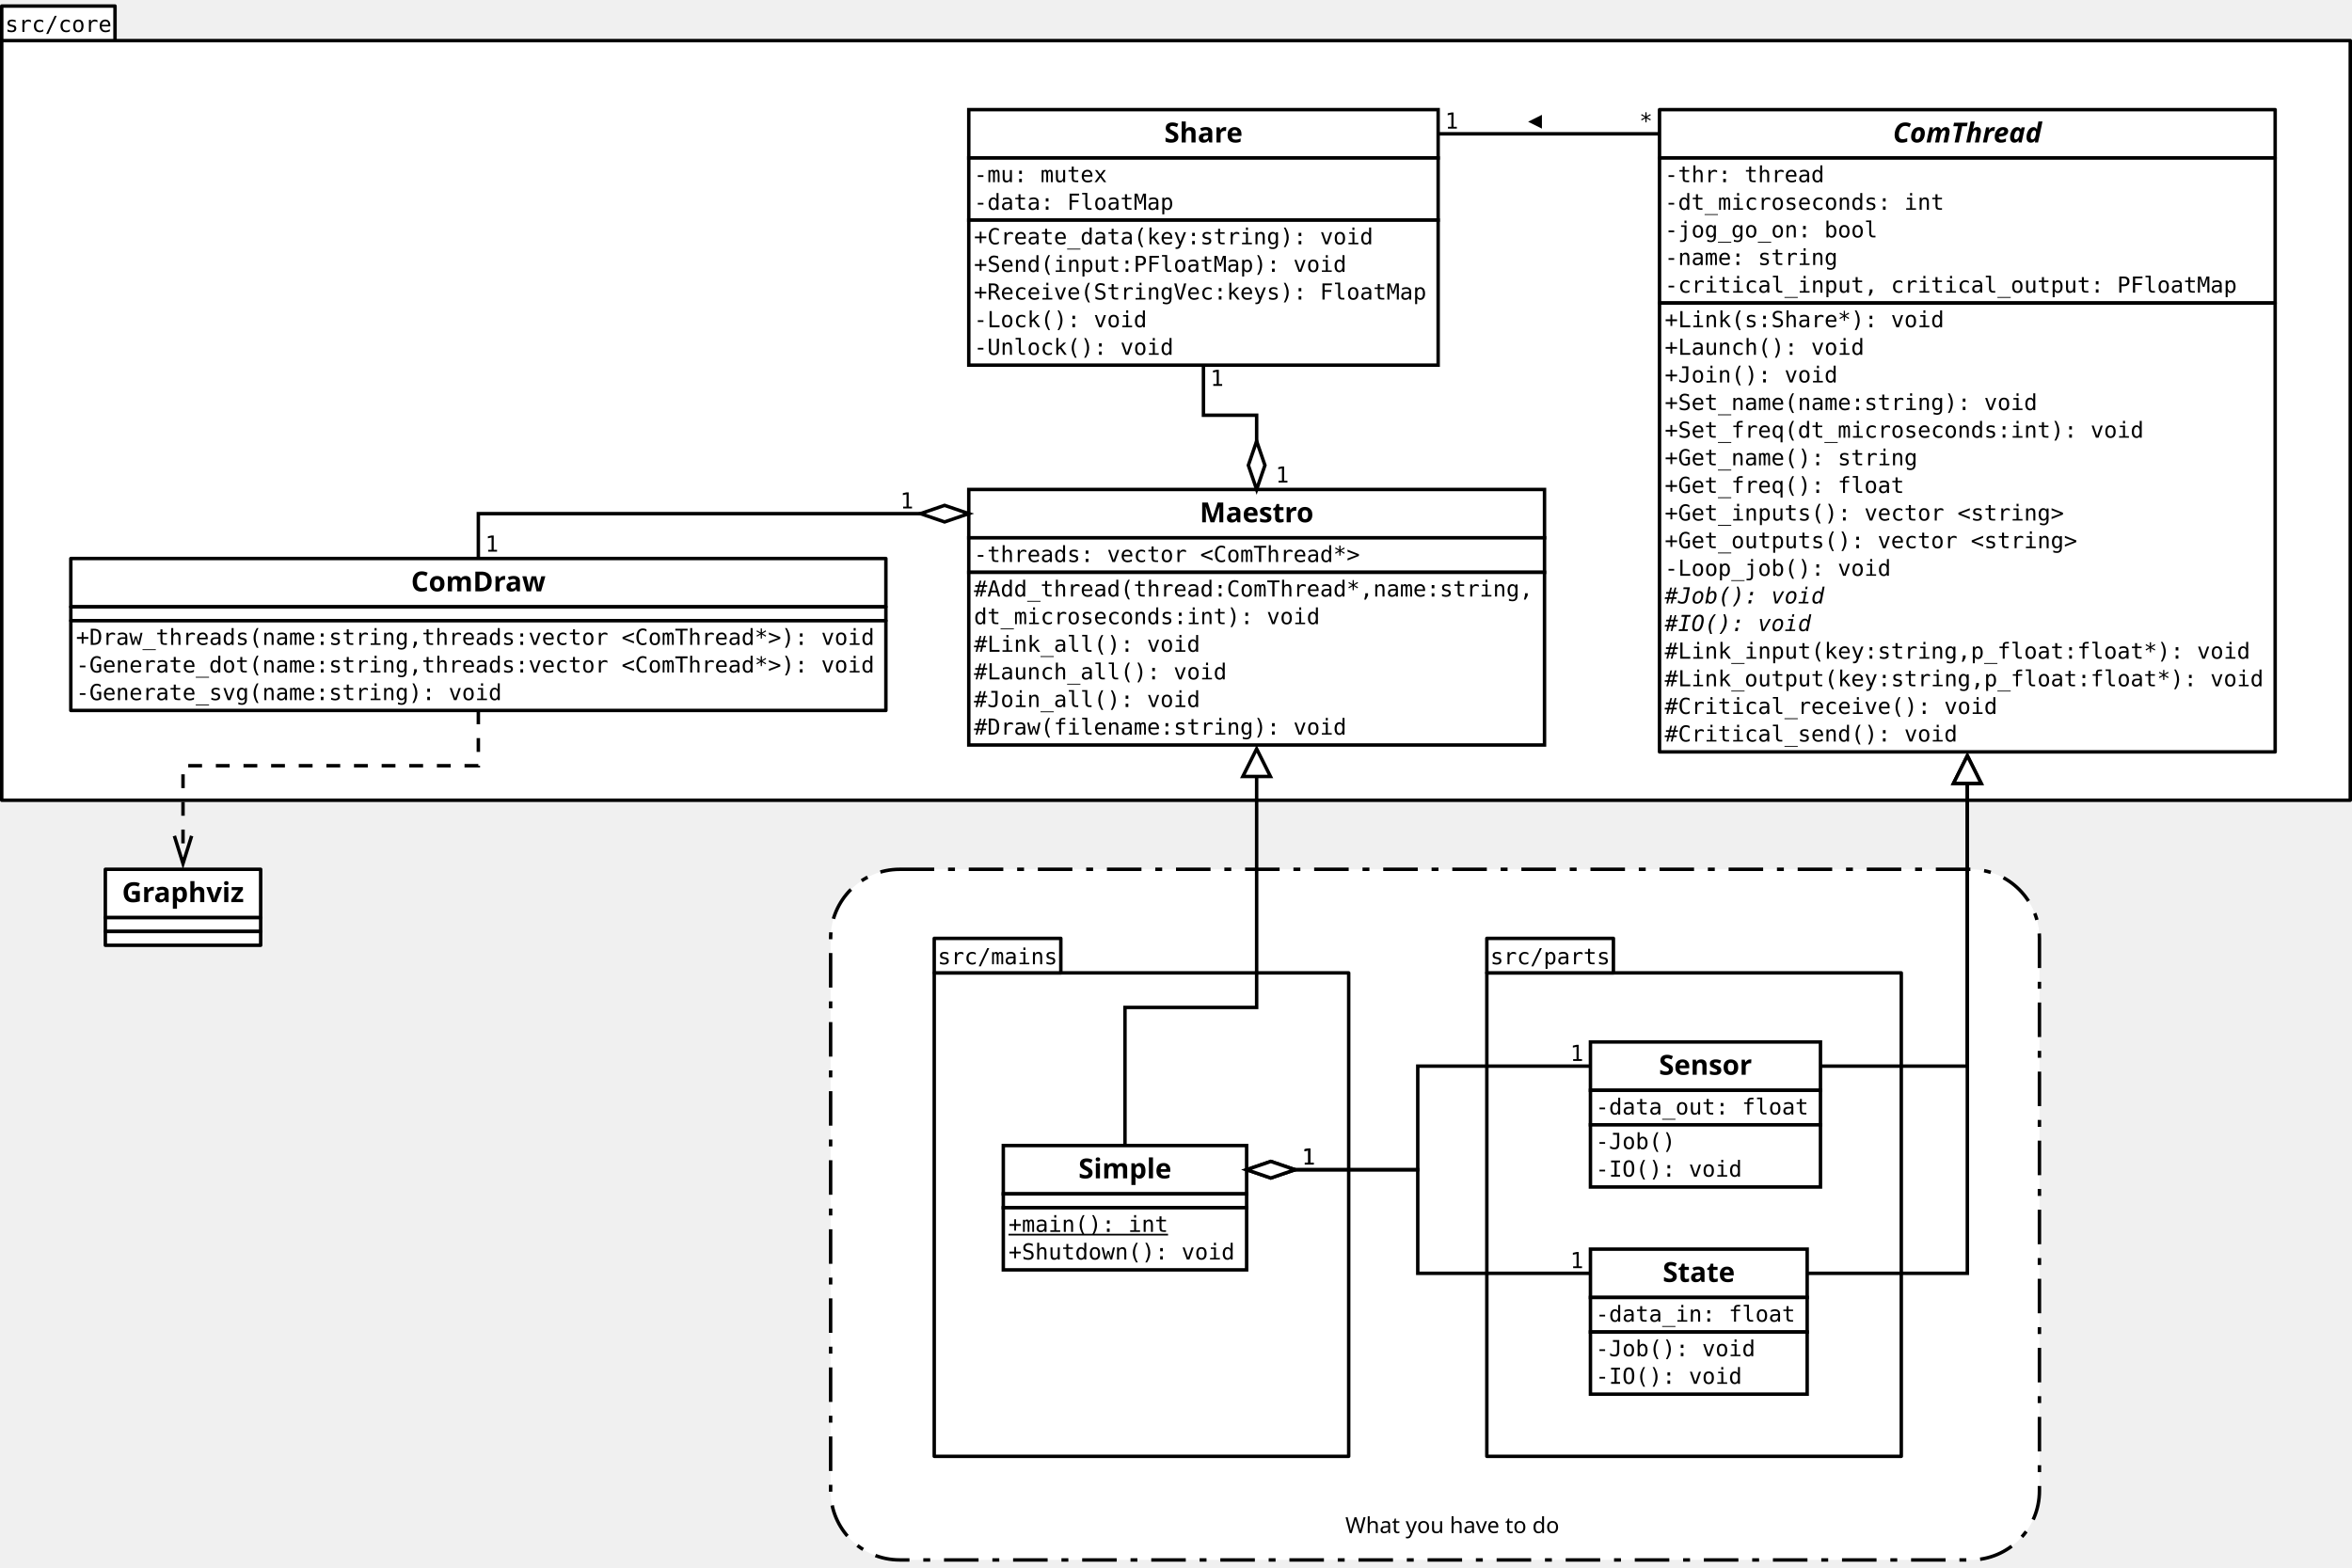
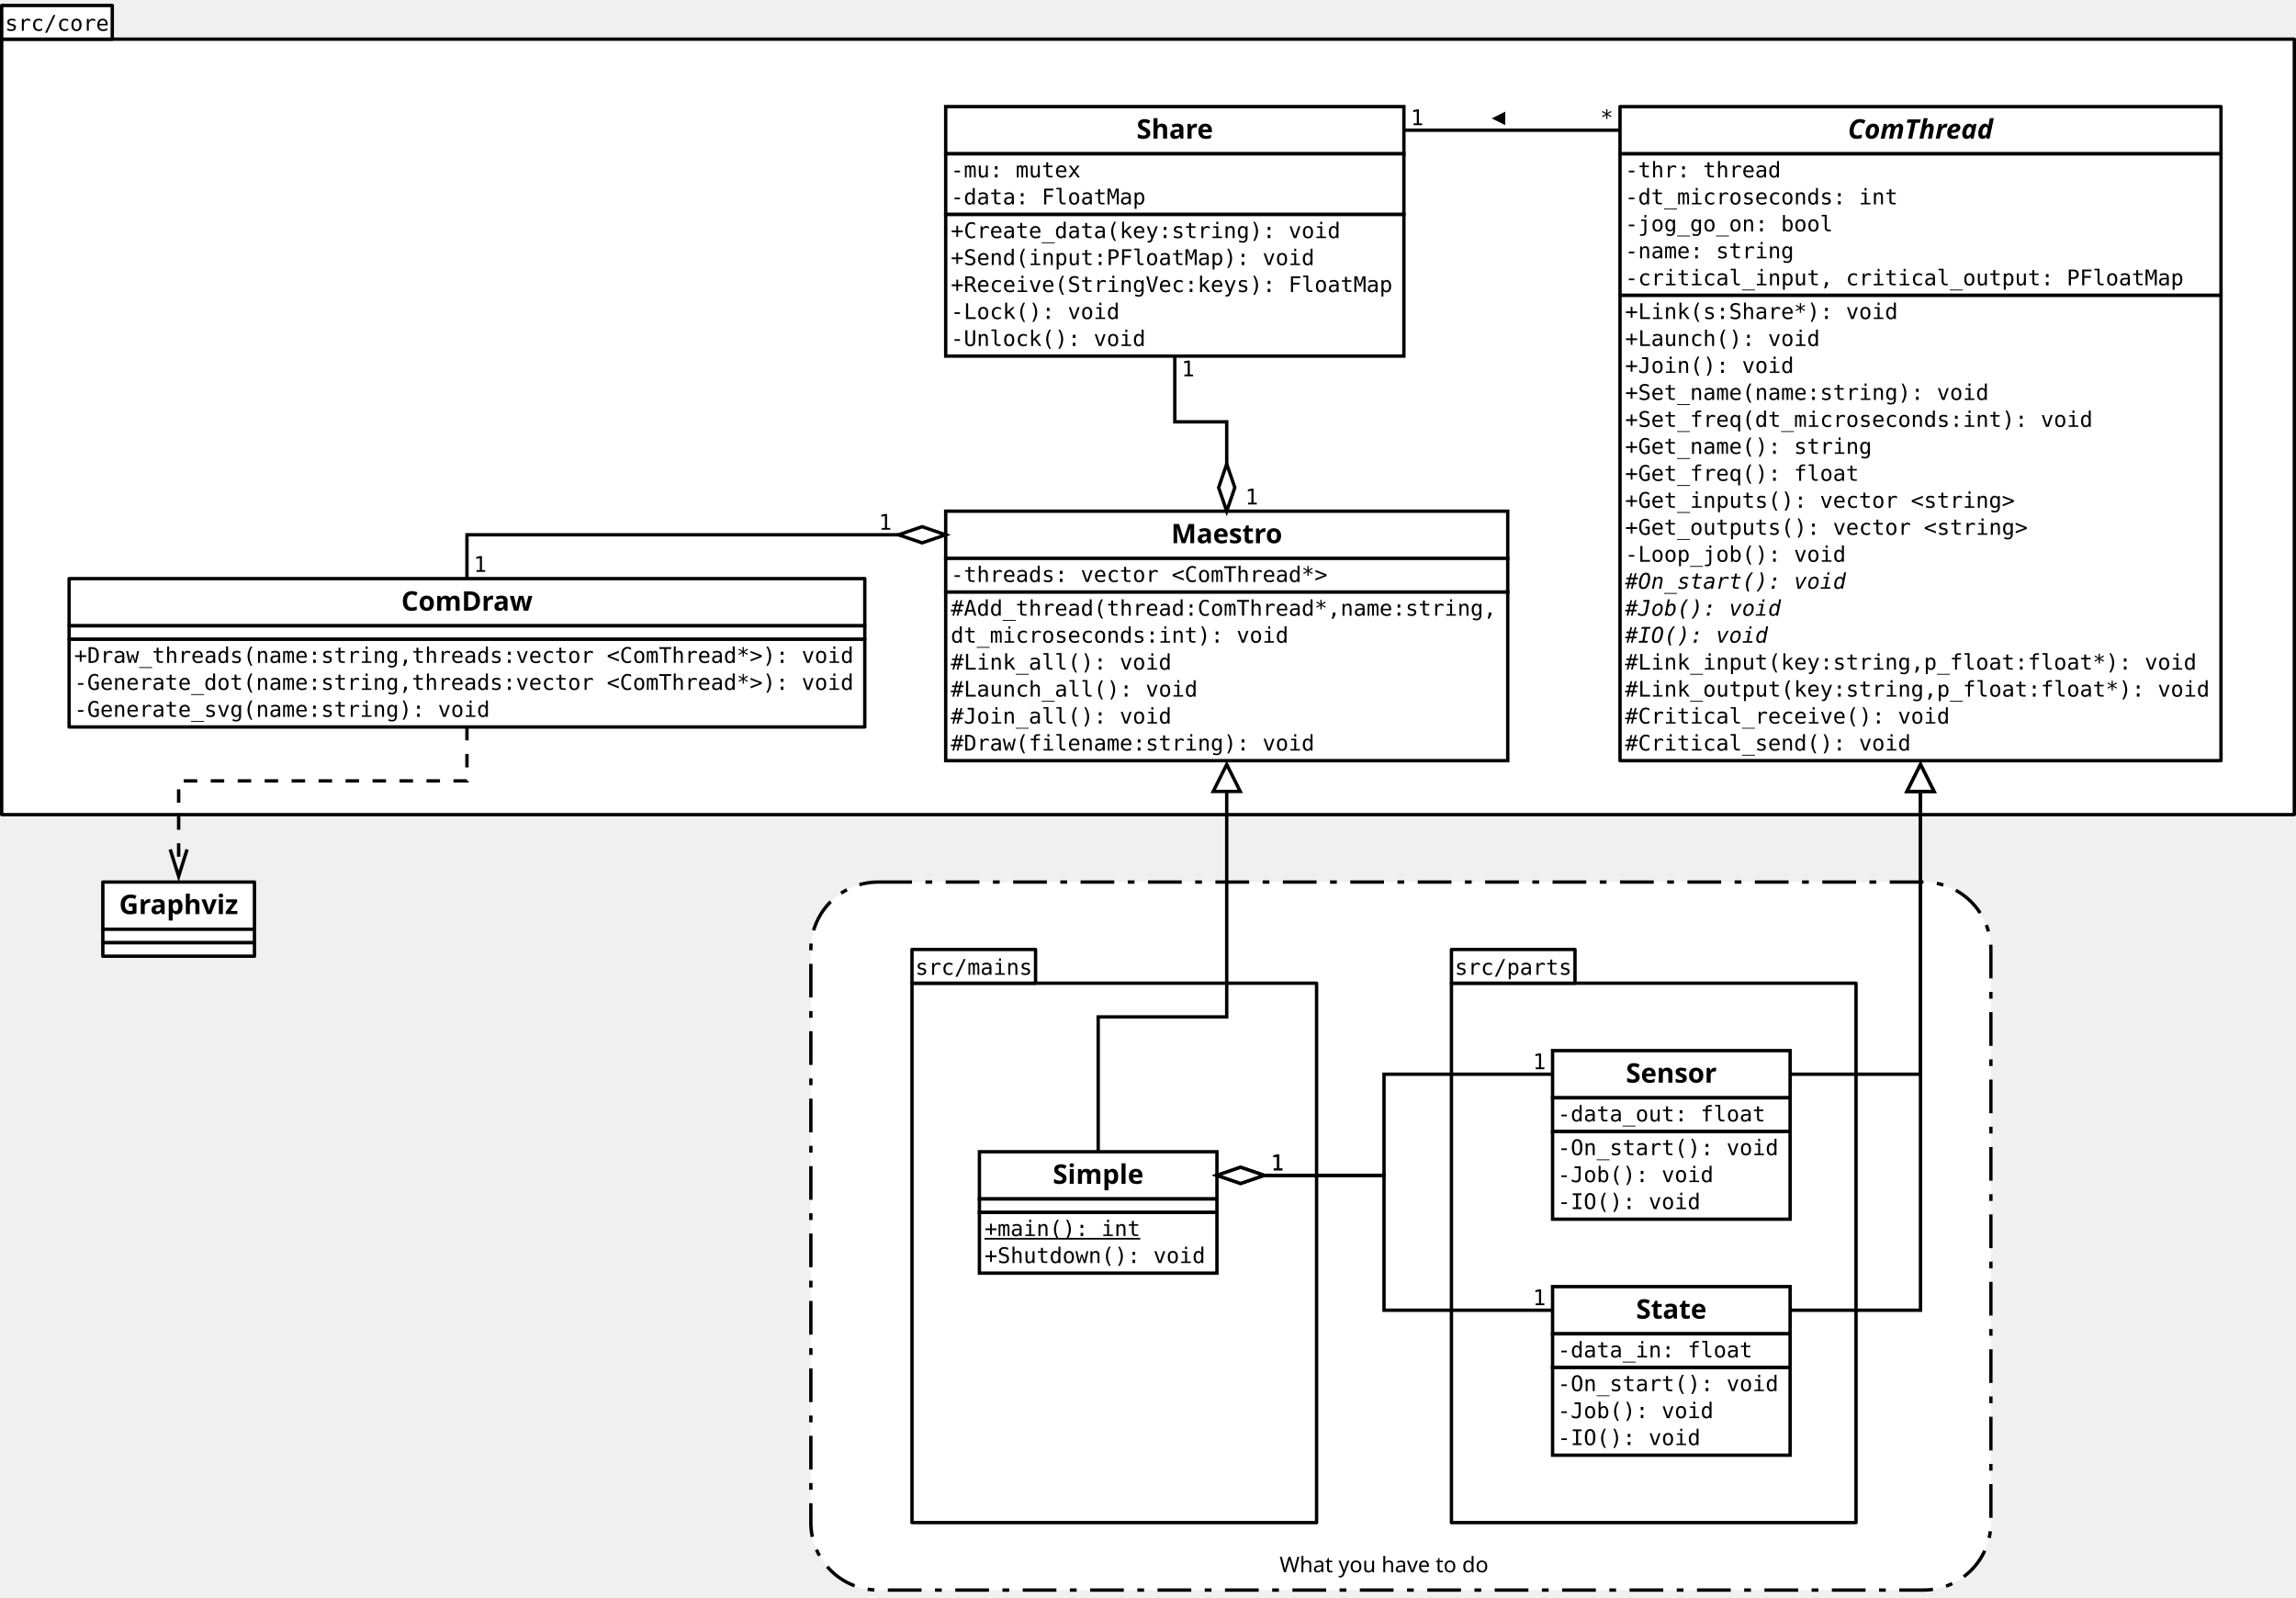
- <svg xmlns="http://www.w3.org/2000/svg" width="69cm" height="46cm" viewBox="-41 59 1362 903">
-   <g>
-     <rect style="fill: #ffffff" x="440" y="560" width="700" height="400" rx="40" ry="40" />
-     <rect style="fill: none; fill-opacity:0; stroke-width: 2; stroke-linejoin: round; stroke-dasharray: 20 8 4 8; stroke: #000000" x="440" y="560" width="700" height="400" rx="40" ry="40" />
-   </g>
-   <g>
-     <rect style="fill: #ffffff" x="500" y="620" width="240" height="280" />
-     <rect style="fill: none; fill-opacity:0; stroke-width: 2; stroke-linejoin: round; stroke: #000000" x="500" y="620" width="240" height="280" />
+ <svg xmlns="http://www.w3.org/2000/svg" width="69cm" height="48cm" viewBox="-41 39 1362 943">
+   <g>
+     <rect style="fill: #ffffff" x="440" y="560" width="700" height="420" rx="40" ry="40" />
+     <rect style="fill: none; fill-opacity:0; stroke-width: 2; stroke-linejoin: round; stroke-dasharray: 20 8 4 8; stroke: #000000" x="440" y="560" width="700" height="420" rx="40" ry="40" />
+   </g>
+   <g>
+     <rect style="fill: #ffffff" x="500" y="620" width="240" height="320" />
+     <rect style="fill: none; fill-opacity:0; stroke-width: 2; stroke-linejoin: round; stroke: #000000" x="500" y="620" width="240" height="320" />
    <rect style="fill: #ffffff" x="500" y="600" width="73.3" height="20" />
    <rect style="fill: none; fill-opacity:0; stroke-width: 2; stroke-linejoin: round; stroke: #000000" x="500" y="600" width="73.3" height="20" />
    <text font-size="12.8" style="fill: #000000;text-anchor:start;font-family:monospace;font-style:normal;font-weight:normal" x="502" y="615">src/mains</text>
  </g>
  <g>
-     <rect style="fill: #ffffff" x="820" y="620" width="240" height="280" />
-     <rect style="fill: none; fill-opacity:0; stroke-width: 2; stroke-linejoin: round; stroke: #000000" x="820" y="620" width="240" height="280" />
+     <rect style="fill: #ffffff" x="820" y="620" width="240" height="320" />
+     <rect style="fill: none; fill-opacity:0; stroke-width: 2; stroke-linejoin: round; stroke: #000000" x="820" y="620" width="240" height="320" />
    <rect style="fill: #ffffff" x="820" y="600" width="73.3" height="20" />
    <rect style="fill: none; fill-opacity:0; stroke-width: 2; stroke-linejoin: round; stroke: #000000" x="820" y="600" width="73.3" height="20" />
    <text font-size="12.8" style="fill: #000000;text-anchor:start;font-family:monospace;font-style:normal;font-weight:normal" x="822" y="615">src/parts</text>
  </g>
  <g>
-     <rect style="fill: #ffffff" x="-40" y="80" width="1360" height="440" />
-     <rect style="fill: none; fill-opacity:0; stroke-width: 2; stroke-linejoin: round; stroke: #000000" x="-40" y="80" width="1360" height="440" />
-     <rect style="fill: #ffffff" x="-40" y="60" width="65.6" height="20" />
-     <rect style="fill: none; fill-opacity:0; stroke-width: 2; stroke-linejoin: round; stroke: #000000" x="-40" y="60" width="65.6" height="20" />
-     <text font-size="12.8" style="fill: #000000;text-anchor:start;font-family:monospace;font-style:normal;font-weight:normal" x="-38" y="75">src/core</text>
-   </g>
-   <g>
-     <rect style="fill: #ffffff" x="920" y="120" width="356.5" height="28" />
-     <rect style="fill: none; fill-opacity:0; stroke-width: 2; stroke-linejoin: round; stroke: #000000" x="920" y="120" width="356.5" height="28" />
-     <text font-size="16" style="fill: #000000;text-anchor:middle;font-family:sans-serif;font-style:italic;font-weight:700" x="1098.25" y="139">ComThread</text>
-     <rect style="fill: #ffffff" x="920" y="148" width="356.5" height="84" />
-     <rect style="fill: none; fill-opacity:0; stroke-width: 2; stroke-linejoin: round; stroke: #000000" x="920" y="148" width="356.5" height="84" />
-     <text font-size="12.8" style="fill: #000000;text-anchor:start;font-family:monospace;font-style:normal;font-weight:normal" x="923" y="162">-thr: thread</text>
-     <text font-size="12.8" style="fill: #000000;text-anchor:start;font-family:monospace;font-style:normal;font-weight:normal" x="923" y="178">-dt_microseconds: int</text>
-     <text font-size="12.8" style="fill: #000000;text-anchor:start;font-family:monospace;font-style:normal;font-weight:normal" x="923" y="194">-jog_go_on: bool</text>
-     <text font-size="12.8" style="fill: #000000;text-anchor:start;font-family:monospace;font-style:normal;font-weight:normal" x="923" y="210">-name: string</text>
-     <text font-size="12.8" style="fill: #000000;text-anchor:start;font-family:monospace;font-style:normal;font-weight:normal" x="923" y="226">-critical_input, critical_output: PFloatMap</text>
-     <rect style="fill: #ffffff" x="920" y="232" width="356.5" height="260" />
-     <rect style="fill: none; fill-opacity:0; stroke-width: 2; stroke-linejoin: round; stroke: #000000" x="920" y="232" width="356.5" height="260" />
-     <text font-size="12.8" style="fill: #000000;text-anchor:start;font-family:monospace;font-style:normal;font-weight:normal" x="923" y="246">+Link(s:Share*): void</text>
-     <text font-size="12.8" style="fill: #000000;text-anchor:start;font-family:monospace;font-style:normal;font-weight:normal" x="923" y="262">+Launch(): void</text>
-     <text font-size="12.8" style="fill: #000000;text-anchor:start;font-family:monospace;font-style:normal;font-weight:normal" x="923" y="278">+Join(): void</text>
-     <text font-size="12.8" style="fill: #000000;text-anchor:start;font-family:monospace;font-style:normal;font-weight:normal" x="923" y="294">+Set_name(name:string): void</text>
-     <text font-size="12.8" style="fill: #000000;text-anchor:start;font-family:monospace;font-style:normal;font-weight:normal" x="923" y="310">+Set_freq(dt_microseconds:int): void</text>
-     <text font-size="12.8" style="fill: #000000;text-anchor:start;font-family:monospace;font-style:normal;font-weight:normal" x="923" y="326">+Get_name(): string</text>
-     <text font-size="12.8" style="fill: #000000;text-anchor:start;font-family:monospace;font-style:normal;font-weight:normal" x="923" y="342">+Get_freq(): float</text>
-     <text font-size="12.8" style="fill: #000000;text-anchor:start;font-family:monospace;font-style:normal;font-weight:normal" x="923" y="358">+Get_inputs(): vector &lt;string&gt;</text>
-     <text font-size="12.8" style="fill: #000000;text-anchor:start;font-family:monospace;font-style:normal;font-weight:normal" x="923" y="374">+Get_outputs(): vector &lt;string&gt;</text>
-     <text font-size="12.8" style="fill: #000000;text-anchor:start;font-family:monospace;font-style:normal;font-weight:normal" x="923" y="390">-Loop_job(): void</text>
-     <text font-size="12.8" style="fill: #000000;text-anchor:start;font-family:monospace;font-style:italic;font-weight:normal" x="923" y="406">#Job(): void</text>
-     <text font-size="12.8" style="fill: #000000;text-anchor:start;font-family:monospace;font-style:italic;font-weight:normal" x="923" y="422">#IO(): void</text>
-     <text font-size="12.8" style="fill: #000000;text-anchor:start;font-family:monospace;font-style:normal;font-weight:normal" x="923" y="438">#Link_input(key:string,p_float:float*): void</text>
-     <text font-size="12.8" style="fill: #000000;text-anchor:start;font-family:monospace;font-style:normal;font-weight:normal" x="923" y="454">#Link_output(key:string,p_float:float*): void</text>
-     <text font-size="12.8" style="fill: #000000;text-anchor:start;font-family:monospace;font-style:normal;font-weight:normal" x="923" y="470">#Critical_receive(): void</text>
-     <text font-size="12.8" style="fill: #000000;text-anchor:start;font-family:monospace;font-style:normal;font-weight:normal" x="923" y="486">#Critical_send(): void</text>
+     <rect style="fill: #ffffff" x="-40" y="60" width="1360" height="460" />
+     <rect style="fill: none; fill-opacity:0; stroke-width: 2; stroke-linejoin: round; stroke: #000000" x="-40" y="60" width="1360" height="460" />
+     <rect style="fill: #ffffff" x="-40" y="40" width="65.6" height="20" />
+     <rect style="fill: none; fill-opacity:0; stroke-width: 2; stroke-linejoin: round; stroke: #000000" x="-40" y="40" width="65.6" height="20" />
+     <text font-size="12.8" style="fill: #000000;text-anchor:start;font-family:monospace;font-style:normal;font-weight:normal" x="-38" y="55">src/core</text>
+   </g>
+   <g>
+     <rect style="fill: #ffffff" x="920" y="100" width="356.5" height="28" />
+     <rect style="fill: none; fill-opacity:0; stroke-width: 2; stroke-linejoin: round; stroke: #000000" x="920" y="100" width="356.5" height="28" />
+     <text font-size="16" style="fill: #000000;text-anchor:middle;font-family:sans-serif;font-style:italic;font-weight:700" x="1098.25" y="119">ComThread</text>
+     <rect style="fill: #ffffff" x="920" y="128" width="356.5" height="84" />
+     <rect style="fill: none; fill-opacity:0; stroke-width: 2; stroke-linejoin: round; stroke: #000000" x="920" y="128" width="356.5" height="84" />
+     <text font-size="12.8" style="fill: #000000;text-anchor:start;font-family:monospace;font-style:normal;font-weight:normal" x="923" y="142">-thr: thread</text>
+     <text font-size="12.8" style="fill: #000000;text-anchor:start;font-family:monospace;font-style:normal;font-weight:normal" x="923" y="158">-dt_microseconds: int</text>
+     <text font-size="12.8" style="fill: #000000;text-anchor:start;font-family:monospace;font-style:normal;font-weight:normal" x="923" y="174">-jog_go_on: bool</text>
+     <text font-size="12.8" style="fill: #000000;text-anchor:start;font-family:monospace;font-style:normal;font-weight:normal" x="923" y="190">-name: string</text>
+     <text font-size="12.8" style="fill: #000000;text-anchor:start;font-family:monospace;font-style:normal;font-weight:normal" x="923" y="206">-critical_input, critical_output: PFloatMap</text>
+     <rect style="fill: #ffffff" x="920" y="212" width="356.5" height="276" />
+     <rect style="fill: none; fill-opacity:0; stroke-width: 2; stroke-linejoin: round; stroke: #000000" x="920" y="212" width="356.5" height="276" />
+     <text font-size="12.8" style="fill: #000000;text-anchor:start;font-family:monospace;font-style:normal;font-weight:normal" x="923" y="226">+Link(s:Share*): void</text>
+     <text font-size="12.8" style="fill: #000000;text-anchor:start;font-family:monospace;font-style:normal;font-weight:normal" x="923" y="242">+Launch(): void</text>
+     <text font-size="12.8" style="fill: #000000;text-anchor:start;font-family:monospace;font-style:normal;font-weight:normal" x="923" y="258">+Join(): void</text>
+     <text font-size="12.8" style="fill: #000000;text-anchor:start;font-family:monospace;font-style:normal;font-weight:normal" x="923" y="274">+Set_name(name:string): void</text>
+     <text font-size="12.8" style="fill: #000000;text-anchor:start;font-family:monospace;font-style:normal;font-weight:normal" x="923" y="290">+Set_freq(dt_microseconds:int): void</text>
+     <text font-size="12.8" style="fill: #000000;text-anchor:start;font-family:monospace;font-style:normal;font-weight:normal" x="923" y="306">+Get_name(): string</text>
+     <text font-size="12.8" style="fill: #000000;text-anchor:start;font-family:monospace;font-style:normal;font-weight:normal" x="923" y="322">+Get_freq(): float</text>
+     <text font-size="12.8" style="fill: #000000;text-anchor:start;font-family:monospace;font-style:normal;font-weight:normal" x="923" y="338">+Get_inputs(): vector &lt;string&gt;</text>
+     <text font-size="12.8" style="fill: #000000;text-anchor:start;font-family:monospace;font-style:normal;font-weight:normal" x="923" y="354">+Get_outputs(): vector &lt;string&gt;</text>
+     <text font-size="12.8" style="fill: #000000;text-anchor:start;font-family:monospace;font-style:normal;font-weight:normal" x="923" y="370">-Loop_job(): void</text>
+     <text font-size="12.8" style="fill: #000000;text-anchor:start;font-family:monospace;font-style:italic;font-weight:normal" x="923" y="386">#On_start(): void</text>
+     <text font-size="12.8" style="fill: #000000;text-anchor:start;font-family:monospace;font-style:italic;font-weight:normal" x="923" y="402">#Job(): void</text>
+     <text font-size="12.8" style="fill: #000000;text-anchor:start;font-family:monospace;font-style:italic;font-weight:normal" x="923" y="418">#IO(): void</text>
+     <text font-size="12.8" style="fill: #000000;text-anchor:start;font-family:monospace;font-style:normal;font-weight:normal" x="923" y="434">#Link_input(key:string,p_float:float*): void</text>
+     <text font-size="12.8" style="fill: #000000;text-anchor:start;font-family:monospace;font-style:normal;font-weight:normal" x="923" y="450">#Link_output(key:string,p_float:float*): void</text>
+     <text font-size="12.8" style="fill: #000000;text-anchor:start;font-family:monospace;font-style:normal;font-weight:normal" x="923" y="466">#Critical_receive(): void</text>
+     <text font-size="12.8" style="fill: #000000;text-anchor:start;font-family:monospace;font-style:normal;font-weight:normal" x="923" y="482">#Critical_send(): void</text>
  </g>
  <g>
    <rect style="fill: #ffffff" x="0" y="380" width="472" height="28" />
    <rect style="fill: none; fill-opacity:0; stroke-width: 2; stroke-linejoin: round; stroke: #000000" x="0" y="380" width="472" height="28" />
    <text font-size="16" style="fill: #000000;text-anchor:middle;font-family:sans-serif;font-style:normal;font-weight:700" x="236" y="399">ComDraw</text>
    <rect style="fill: #ffffff" x="0" y="408" width="472" height="8" />
    <rect style="fill: none; fill-opacity:0; stroke-width: 2; stroke-linejoin: round; stroke: #000000" x="0" y="408" width="472" height="8" />
    <rect style="fill: #ffffff" x="0" y="416" width="472" height="52" />
    <rect style="fill: none; fill-opacity:0; stroke-width: 2; stroke-linejoin: round; stroke: #000000" x="0" y="416" width="472" height="52" />
    <text font-size="12.8" style="fill: #000000;text-anchor:start;font-family:monospace;font-style:normal;font-weight:normal" x="3" y="430">+Draw_threads(name:string,threads:vector &lt;ComThread*&gt;): void</text>
    <text font-size="12.8" style="fill: #000000;text-anchor:start;font-family:monospace;font-style:normal;font-weight:normal" x="3" y="446">-Generate_dot(name:string,threads:vector &lt;ComThread*&gt;): void</text>
    <text font-size="12.8" style="fill: #000000;text-anchor:start;font-family:monospace;font-style:normal;font-weight:normal" x="3" y="462">-Generate_svg(name:string): void</text>
  </g>
  <g>
    <rect style="fill: #ffffff" x="20" y="560" width="89.95" height="28" />
    <rect style="fill: none; fill-opacity:0; stroke-width: 2; stroke-linejoin: round; stroke: #000000" x="20" y="560" width="89.95" height="28" />
    <text font-size="16" style="fill: #000000;text-anchor:middle;font-family:sans-serif;font-style:normal;font-weight:700" x="64.975" y="579">Graphviz</text>
    <rect style="fill: #ffffff" x="20" y="588" width="89.95" height="8" />
    <rect style="fill: none; fill-opacity:0; stroke-width: 2; stroke-linejoin: round; stroke: #000000" x="20" y="588" width="89.95" height="8" />
    <rect style="fill: #ffffff" x="20" y="596" width="89.95" height="8" />
    <rect style="fill: none; fill-opacity:0; stroke-width: 2; stroke-linejoin: round; stroke: #000000" x="20" y="596" width="89.95" height="8" />
  </g>
  <g>
    <polyline style="fill: none; fill-opacity:0; stroke-width: 2; stroke-dasharray: 8; stroke: #000000" points="236,468 236,500 64.975,500 64.975,553.295 " />
    <polyline style="fill: none; fill-opacity:0; stroke-width: 2; stroke: #000000" points="59.975,540.647 64.975,556.647 69.975,540.647 " />
  </g>
  <g>
-     <rect style="fill: #ffffff" x="520" y="120" width="271.8" height="28" />
-     <rect style="fill: none; fill-opacity:0; stroke-width: 2; stroke: #000000" x="520" y="120" width="271.8" height="28" />
-     <text font-size="16" style="fill: #000000;text-anchor:middle;font-family:sans-serif;font-style:normal;font-weight:700" x="655.9" y="139">Share</text>
-     <rect style="fill: #ffffff" x="520" y="148" width="271.8" height="36" />
-     <rect style="fill: none; fill-opacity:0; stroke-width: 2; stroke: #000000" x="520" y="148" width="271.8" height="36" />
-     <text font-size="12.8" style="fill: #000000;text-anchor:start;font-family:monospace;font-style:normal;font-weight:normal" x="523" y="162">-mu: mutex</text>
-     <text font-size="12.8" style="fill: #000000;text-anchor:start;font-family:monospace;font-style:normal;font-weight:normal" x="523" y="178">-data: FloatMap</text>
-     <rect style="fill: #ffffff" x="520" y="184" width="271.8" height="84" />
-     <rect style="fill: none; fill-opacity:0; stroke-width: 2; stroke: #000000" x="520" y="184" width="271.8" height="84" />
-     <text font-size="12.8" style="fill: #000000;text-anchor:start;font-family:monospace;font-style:normal;font-weight:normal" x="523" y="198">+Create_data(key:string): void</text>
-     <text font-size="12.8" style="fill: #000000;text-anchor:start;font-family:monospace;font-style:normal;font-weight:normal" x="523" y="214">+Send(input:PFloatMap): void</text>
-     <text font-size="12.8" style="fill: #000000;text-anchor:start;font-family:monospace;font-style:normal;font-weight:normal" x="523" y="230">+Receive(StringVec:keys): FloatMap</text>
-     <text font-size="12.8" style="fill: #000000;text-anchor:start;font-family:monospace;font-style:normal;font-weight:normal" x="523" y="246">-Lock(): void</text>
-     <text font-size="12.8" style="fill: #000000;text-anchor:start;font-family:monospace;font-style:normal;font-weight:normal" x="523" y="262">-Unlock(): void</text>
+     <rect style="fill: #ffffff" x="520" y="100" width="271.8" height="28" />
+     <rect style="fill: none; fill-opacity:0; stroke-width: 2; stroke: #000000" x="520" y="100" width="271.8" height="28" />
+     <text font-size="16" style="fill: #000000;text-anchor:middle;font-family:sans-serif;font-style:normal;font-weight:700" x="655.9" y="119">Share</text>
+     <rect style="fill: #ffffff" x="520" y="128" width="271.8" height="36" />
+     <rect style="fill: none; fill-opacity:0; stroke-width: 2; stroke: #000000" x="520" y="128" width="271.8" height="36" />
+     <text font-size="12.8" style="fill: #000000;text-anchor:start;font-family:monospace;font-style:normal;font-weight:normal" x="523" y="142">-mu: mutex</text>
+     <text font-size="12.8" style="fill: #000000;text-anchor:start;font-family:monospace;font-style:normal;font-weight:normal" x="523" y="158">-data: FloatMap</text>
+     <rect style="fill: #ffffff" x="520" y="164" width="271.8" height="84" />
+     <rect style="fill: none; fill-opacity:0; stroke-width: 2; stroke: #000000" x="520" y="164" width="271.8" height="84" />
+     <text font-size="12.8" style="fill: #000000;text-anchor:start;font-family:monospace;font-style:normal;font-weight:normal" x="523" y="178">+Create_data(key:string): void</text>
+     <text font-size="12.8" style="fill: #000000;text-anchor:start;font-family:monospace;font-style:normal;font-weight:normal" x="523" y="194">+Send(input:PFloatMap): void</text>
+     <text font-size="12.8" style="fill: #000000;text-anchor:start;font-family:monospace;font-style:normal;font-weight:normal" x="523" y="210">+Receive(StringVec:keys): FloatMap</text>
+     <text font-size="12.8" style="fill: #000000;text-anchor:start;font-family:monospace;font-style:normal;font-weight:normal" x="523" y="226">-Lock(): void</text>
+     <text font-size="12.8" style="fill: #000000;text-anchor:start;font-family:monospace;font-style:normal;font-weight:normal" x="523" y="242">-Unlock(): void</text>
  </g>
  <g>
    <rect style="fill: #ffffff" x="520" y="340" width="333.4" height="28" />
    <rect style="fill: none; fill-opacity:0; stroke-width: 2; stroke: #000000" x="520" y="340" width="333.4" height="28" />
    <text font-size="16" style="fill: #000000;text-anchor:middle;font-family:sans-serif;font-style:normal;font-weight:700" x="686.7" y="359">Maestro</text>
    <rect style="fill: #ffffff" x="520" y="368" width="333.4" height="20" />
    <rect style="fill: none; fill-opacity:0; stroke-width: 2; stroke: #000000" x="520" y="368" width="333.4" height="20" />
    <text font-size="12.8" style="fill: #000000;text-anchor:start;font-family:monospace;font-style:normal;font-weight:normal" x="523" y="382">-threads: vector &lt;ComThread*&gt;</text>
    <rect style="fill: #ffffff" x="520" y="388" width="333.4" height="100" />
    <rect style="fill: none; fill-opacity:0; stroke-width: 2; stroke: #000000" x="520" y="388" width="333.4" height="100" />
    <text font-size="12.8" style="fill: #000000;text-anchor:start;font-family:monospace;font-style:normal;font-weight:normal" x="523" y="402">#Add_thread(thread:ComThread*,name:string,</text>
    <text font-size="12.8" style="fill: #000000;text-anchor:start;font-family:monospace;font-style:normal;font-weight:normal" x="523" y="418">            dt_microseconds:int): void</text>
    <text font-size="12.8" style="fill: #000000;text-anchor:start;font-family:monospace;font-style:normal;font-weight:normal" x="523" y="434">#Link_all(): void</text>
    <text font-size="12.8" style="fill: #000000;text-anchor:start;font-family:monospace;font-style:normal;font-weight:normal" x="523" y="450">#Launch_all(): void</text>
    <text font-size="12.8" style="fill: #000000;text-anchor:start;font-family:monospace;font-style:normal;font-weight:normal" x="523" y="466">#Join_all(): void</text>
    <text font-size="12.8" style="fill: #000000;text-anchor:start;font-family:monospace;font-style:normal;font-weight:normal" x="523" y="482">#Draw(filename:string): void</text>
  </g>
  <g>
    <rect style="fill: #ffffff" x="540" y="720" width="140.9" height="28" />
    <rect style="fill: none; fill-opacity:0; stroke-width: 2; stroke: #000000" x="540" y="720" width="140.9" height="28" />
    <text font-size="16" style="fill: #000000;text-anchor:middle;font-family:sans-serif;font-style:normal;font-weight:700" x="610.45" y="739">Simple</text>
    <rect style="fill: #ffffff" x="540" y="748" width="140.9" height="8" />
    <rect style="fill: none; fill-opacity:0; stroke-width: 2; stroke: #000000" x="540" y="748" width="140.9" height="8" />
    <rect style="fill: #ffffff" x="540" y="756" width="140.9" height="36" />
    <rect style="fill: none; fill-opacity:0; stroke-width: 2; stroke: #000000" x="540" y="756" width="140.9" height="36" />
    <text font-size="12.8" style="fill: #000000;text-anchor:start;font-family:monospace;font-style:normal;font-weight:normal" x="543" y="770">+main(): int</text>
    <line style="fill: none; fill-opacity:0; stroke-width: 1; stroke: #000000" x1="543" y1="771.6" x2="635.4" y2="771.6" />
    <text font-size="12.8" style="fill: #000000;text-anchor:start;font-family:monospace;font-style:normal;font-weight:normal" x="543" y="786">+Shutdown(): void</text>
  </g>
  <g>
-     <rect style="fill: #ffffff" x="880" y="660" width="133.2" height="28" />
-     <rect style="fill: none; fill-opacity:0; stroke-width: 2; stroke: #000000" x="880" y="660" width="133.2" height="28" />
-     <text font-size="16" style="fill: #000000;text-anchor:middle;font-family:sans-serif;font-style:normal;font-weight:700" x="946.6" y="679">Sensor</text>
-     <rect style="fill: #ffffff" x="880" y="688" width="133.2" height="20" />
-     <rect style="fill: none; fill-opacity:0; stroke-width: 2; stroke: #000000" x="880" y="688" width="133.2" height="20" />
+     <rect style="fill: #ffffff" x="880" y="660" width="140.9" height="28" />
+     <rect style="fill: none; fill-opacity:0; stroke-width: 2; stroke: #000000" x="880" y="660" width="140.9" height="28" />
+     <text font-size="16" style="fill: #000000;text-anchor:middle;font-family:sans-serif;font-style:normal;font-weight:700" x="950.45" y="679">Sensor</text>
+     <rect style="fill: #ffffff" x="880" y="688" width="140.9" height="20" />
+     <rect style="fill: none; fill-opacity:0; stroke-width: 2; stroke: #000000" x="880" y="688" width="140.9" height="20" />
    <text font-size="12.8" style="fill: #000000;text-anchor:start;font-family:monospace;font-style:normal;font-weight:normal" x="883" y="702">-data_out: float</text>
-     <rect style="fill: #ffffff" x="880" y="708" width="133.2" height="36" />
-     <rect style="fill: none; fill-opacity:0; stroke-width: 2; stroke: #000000" x="880" y="708" width="133.2" height="36" />
-     <text font-size="12.8" style="fill: #000000;text-anchor:start;font-family:monospace;font-style:normal;font-weight:normal" x="883" y="722">-Job()</text>
-     <text font-size="12.8" style="fill: #000000;text-anchor:start;font-family:monospace;font-style:normal;font-weight:normal" x="883" y="738">-IO(): void</text>
-   </g>
-   <g>
-     <rect style="fill: #ffffff" x="880" y="780" width="125.5" height="28" />
-     <rect style="fill: none; fill-opacity:0; stroke-width: 2; stroke: #000000" x="880" y="780" width="125.5" height="28" />
-     <text font-size="16" style="fill: #000000;text-anchor:middle;font-family:sans-serif;font-style:normal;font-weight:700" x="942.75" y="799">State</text>
-     <rect style="fill: #ffffff" x="880" y="808" width="125.5" height="20" />
-     <rect style="fill: none; fill-opacity:0; stroke-width: 2; stroke: #000000" x="880" y="808" width="125.5" height="20" />
-     <text font-size="12.8" style="fill: #000000;text-anchor:start;font-family:monospace;font-style:normal;font-weight:normal" x="883" y="822">-data_in: float</text>
-     <rect style="fill: #ffffff" x="880" y="828" width="125.5" height="36" />
-     <rect style="fill: none; fill-opacity:0; stroke-width: 2; stroke: #000000" x="880" y="828" width="125.5" height="36" />
-     <text font-size="12.8" style="fill: #000000;text-anchor:start;font-family:monospace;font-style:normal;font-weight:normal" x="883" y="842">-Job(): void</text>
-     <text font-size="12.8" style="fill: #000000;text-anchor:start;font-family:monospace;font-style:normal;font-weight:normal" x="883" y="858">-IO(): void</text>
-   </g>
-   <g>
-     <polyline style="fill: none; fill-opacity:0; stroke-width: 2; stroke: #000000" points="1098.25,510.236 1098.25,674 1013.2,674 " />
-     <polygon style="fill: #ffffff" points="1106.25,510.236 1098.25,494.236 1090.25,510.236 " />
-     <polygon style="fill: none; fill-opacity:0; stroke-width: 2; stroke: #000000" points="1106.25,510.236 1098.25,494.236 1090.25,510.236 " />
-   </g>
-   <g>
-     <polyline style="fill: none; fill-opacity:0; stroke-width: 2; stroke: #000000" points="1098.25,510.236 1098.25,794 1005.5,794 " />
-     <polygon style="fill: #ffffff" points="1106.25,510.236 1098.25,494.236 1090.25,510.236 " />
-     <polygon style="fill: none; fill-opacity:0; stroke-width: 2; stroke: #000000" points="1106.25,510.236 1098.25,494.236 1090.25,510.236 " />
+     <rect style="fill: #ffffff" x="880" y="708" width="140.9" height="52" />
+     <rect style="fill: none; fill-opacity:0; stroke-width: 2; stroke: #000000" x="880" y="708" width="140.9" height="52" />
+     <text font-size="12.8" style="fill: #000000;text-anchor:start;font-family:monospace;font-style:normal;font-weight:normal" x="883" y="722">-On_start(): void</text>
+     <text font-size="12.8" style="fill: #000000;text-anchor:start;font-family:monospace;font-style:normal;font-weight:normal" x="883" y="738">-Job(): void</text>
+     <text font-size="12.8" style="fill: #000000;text-anchor:start;font-family:monospace;font-style:normal;font-weight:normal" x="883" y="754">-IO(): void</text>
+   </g>
+   <g>
+     <rect style="fill: #ffffff" x="880" y="800" width="140.9" height="28" />
+     <rect style="fill: none; fill-opacity:0; stroke-width: 2; stroke: #000000" x="880" y="800" width="140.9" height="28" />
+     <text font-size="16" style="fill: #000000;text-anchor:middle;font-family:sans-serif;font-style:normal;font-weight:700" x="950.45" y="819">State</text>
+     <rect style="fill: #ffffff" x="880" y="828" width="140.9" height="20" />
+     <rect style="fill: none; fill-opacity:0; stroke-width: 2; stroke: #000000" x="880" y="828" width="140.9" height="20" />
+     <text font-size="12.8" style="fill: #000000;text-anchor:start;font-family:monospace;font-style:normal;font-weight:normal" x="883" y="842">-data_in: float</text>
+     <rect style="fill: #ffffff" x="880" y="848" width="140.9" height="52" />
+     <rect style="fill: none; fill-opacity:0; stroke-width: 2; stroke: #000000" x="880" y="848" width="140.9" height="52" />
+     <text font-size="12.8" style="fill: #000000;text-anchor:start;font-family:monospace;font-style:normal;font-weight:normal" x="883" y="862">-On_start(): void</text>
+     <text font-size="12.8" style="fill: #000000;text-anchor:start;font-family:monospace;font-style:normal;font-weight:normal" x="883" y="878">-Job(): void</text>
+     <text font-size="12.8" style="fill: #000000;text-anchor:start;font-family:monospace;font-style:normal;font-weight:normal" x="883" y="894">-IO(): void</text>
+   </g>
+   <g>
+     <polyline style="fill: none; fill-opacity:0; stroke-width: 2; stroke: #000000" points="1098.25,506.236 1098.25,674 1020.9,674 " />
+     <polygon style="fill: #ffffff" points="1106.25,506.236 1098.25,490.236 1090.25,506.236 " />
+     <polygon style="fill: none; fill-opacity:0; stroke-width: 2; stroke: #000000" points="1106.25,506.236 1098.25,490.236 1090.25,506.236 " />
+   </g>
+   <g>
+     <polyline style="fill: none; fill-opacity:0; stroke-width: 2; stroke: #000000" points="1098.25,506.236 1098.25,814 1020.9,814 " />
+     <polygon style="fill: #ffffff" points="1106.25,506.236 1098.25,490.236 1090.25,506.236 " />
+     <polygon style="fill: none; fill-opacity:0; stroke-width: 2; stroke: #000000" points="1106.25,506.236 1098.25,490.236 1090.25,506.236 " />
  </g>
  <g>
    <polyline style="fill: none; fill-opacity:0; stroke-width: 2; stroke: #000000" points="686.7,506.236 686.7,640 610.45,640 610.45,720 " />
    <polygon style="fill: #ffffff" points="694.7,506.236 686.7,490.236 678.7,506.236 " />
    <polygon style="fill: none; fill-opacity:0; stroke-width: 2; stroke: #000000" points="694.7,506.236 686.7,490.236 678.7,506.236 " />
  </g>
  <g>
-     <polyline style="fill: none; fill-opacity:0; stroke-width: 2; stroke: #000000" points="686.7,314.828 686.7,297 655.9,297 655.9,268 " />
+     <polyline style="fill: none; fill-opacity:0; stroke-width: 2; stroke: #000000" points="686.7,314.828 686.7,287 655.9,287 655.9,248 " />
    <polygon style="fill: #ffffff" points="686.7,340 681.9,326 686.7,312 691.5,326 " />
    <polygon style="fill: none; fill-opacity:0; stroke-width: 2; stroke: #000000" points="686.7,340 681.9,326 686.7,312 691.5,326 " />
-     <text font-size="12.8" style="fill: #000000;text-anchor:middle;font-family:monospace;font-style:normal;font-weight:normal" x="671.3" y="294" />
+     <text font-size="12.8" style="fill: #000000;text-anchor:middle;font-family:monospace;font-style:normal;font-weight:normal" x="671.3" y="284" />
    <text font-size="12.8" style="fill: #000000;text-anchor:start;font-family:monospace;font-style:normal;font-weight:normal" x="697.7" y="336">1</text>
-     <text font-size="12.8" style="fill: #000000;text-anchor:start;font-family:monospace;font-style:normal;font-weight:normal" x="659.9" y="280">1</text>
-   </g>
-   <g>
-     <polyline style="fill: none; fill-opacity:0; stroke-width: 2; stroke: #000000" points="791.8,134 792.8,134 919,134 920,134 " />
-     <text font-size="12.8" style="fill: #000000;text-anchor:middle;font-family:monospace;font-style:normal;font-weight:normal" x="855.9" y="131" />
-     <polygon style="fill: #000000" points="851.9,131 851.9,123 843.9,127 " />
-     <text font-size="12.8" style="fill: #000000;text-anchor:start;font-family:monospace;font-style:normal;font-weight:normal" x="795.8" y="131">1</text>
-     <text font-size="12.8" style="fill: #000000;text-anchor:end;font-family:monospace;font-style:normal;font-weight:normal" x="916" y="131">*</text>
+     <text font-size="12.8" style="fill: #000000;text-anchor:start;font-family:monospace;font-style:normal;font-weight:normal" x="659.9" y="260">1</text>
+   </g>
+   <g>
+     <polyline style="fill: none; fill-opacity:0; stroke-width: 2; stroke: #000000" points="791.8,114 792.8,114 919,114 920,114 " />
+     <text font-size="12.8" style="fill: #000000;text-anchor:middle;font-family:monospace;font-style:normal;font-weight:normal" x="855.9" y="111" />
+     <polygon style="fill: #000000" points="851.9,111 851.9,103 843.9,107 " />
+     <text font-size="12.8" style="fill: #000000;text-anchor:start;font-family:monospace;font-style:normal;font-weight:normal" x="795.8" y="111">1</text>
+     <text font-size="12.8" style="fill: #000000;text-anchor:end;font-family:monospace;font-style:normal;font-weight:normal" x="916" y="111">*</text>
  </g>
  <g>
    <polyline style="fill: none; fill-opacity:0; stroke-width: 2; stroke: #000000" points="494.828,354 236,354 236,380 " />
    <polygon style="fill: #ffffff" points="520,354 506,358.8 492,354 506,349.2 " />
    <polygon style="fill: none; fill-opacity:0; stroke-width: 2; stroke: #000000" points="520,354 506,358.8 492,354 506,349.2 " />
    <text font-size="12.8" style="fill: #000000;text-anchor:middle;font-family:monospace;font-style:normal;font-weight:normal" x="378" y="351" />
    <text font-size="12.8" style="fill: #000000;text-anchor:end;font-family:monospace;font-style:normal;font-weight:normal" x="488" y="351">1</text>
    <text font-size="12.8" style="fill: #000000;text-anchor:start;font-family:monospace;font-style:normal;font-weight:normal" x="240" y="376">1</text>
  </g>
  <g>
    <polyline style="fill: none; fill-opacity:0; stroke-width: 2; stroke: #000000" points="706.072,734 780,734 780,674 880,674 " />
    <polygon style="fill: #ffffff" points="680.9,734 694.9,729.2 708.9,734 694.9,738.8 " />
    <polygon style="fill: none; fill-opacity:0; stroke-width: 2; stroke: #000000" points="680.9,734 694.9,729.2 708.9,734 694.9,738.8 " />
    <text font-size="12.8" style="fill: #000000;text-anchor:start;font-family:monospace;font-style:normal;font-weight:normal" x="782" y="701" />
    <text font-size="12.8" style="fill: #000000;text-anchor:start;font-family:monospace;font-style:normal;font-weight:normal" x="712.9" y="731">1</text>
    <text font-size="12.8" style="fill: #000000;text-anchor:end;font-family:monospace;font-style:normal;font-weight:normal" x="876" y="671">1</text>
  </g>
  <g>
-     <polyline style="fill: none; fill-opacity:0; stroke-width: 2; stroke: #000000" points="706.072,734 780,734 780,794 880,794 " />
+     <polyline style="fill: none; fill-opacity:0; stroke-width: 2; stroke: #000000" points="706.072,734 780,734 780,814 880,814 " />
    <polygon style="fill: #ffffff" points="680.9,734 694.9,729.2 708.9,734 694.9,738.8 " />
    <polygon style="fill: none; fill-opacity:0; stroke-width: 2; stroke: #000000" points="680.9,734 694.9,729.2 708.9,734 694.9,738.8 " />
-     <text font-size="12.8" style="fill: #000000;text-anchor:start;font-family:monospace;font-style:normal;font-weight:normal" x="782" y="761" />
+     <text font-size="12.8" style="fill: #000000;text-anchor:start;font-family:monospace;font-style:normal;font-weight:normal" x="782" y="771" />
    <text font-size="12.8" style="fill: #000000;text-anchor:start;font-family:monospace;font-style:normal;font-weight:normal" x="712.9" y="731">1</text>
-     <text font-size="12.8" style="fill: #000000;text-anchor:end;font-family:monospace;font-style:normal;font-weight:normal" x="876" y="791">1</text>
-   </g>
-   <text font-size="12.8" style="fill: #000000;text-anchor:middle;font-family:sans-serif;font-style:normal;font-weight:normal" x="800" y="944.45">
-     <tspan x="800" y="944.45">What you have to do</tspan>
+     <text font-size="12.8" style="fill: #000000;text-anchor:end;font-family:monospace;font-style:normal;font-weight:normal" x="876" y="811">1</text>
+   </g>
+   <text font-size="12.8" style="fill: #000000;text-anchor:middle;font-family:sans-serif;font-style:normal;font-weight:normal" x="780" y="969.45">
+     <tspan x="780" y="969.45">What you have to do</tspan>
  </text>
</svg>
